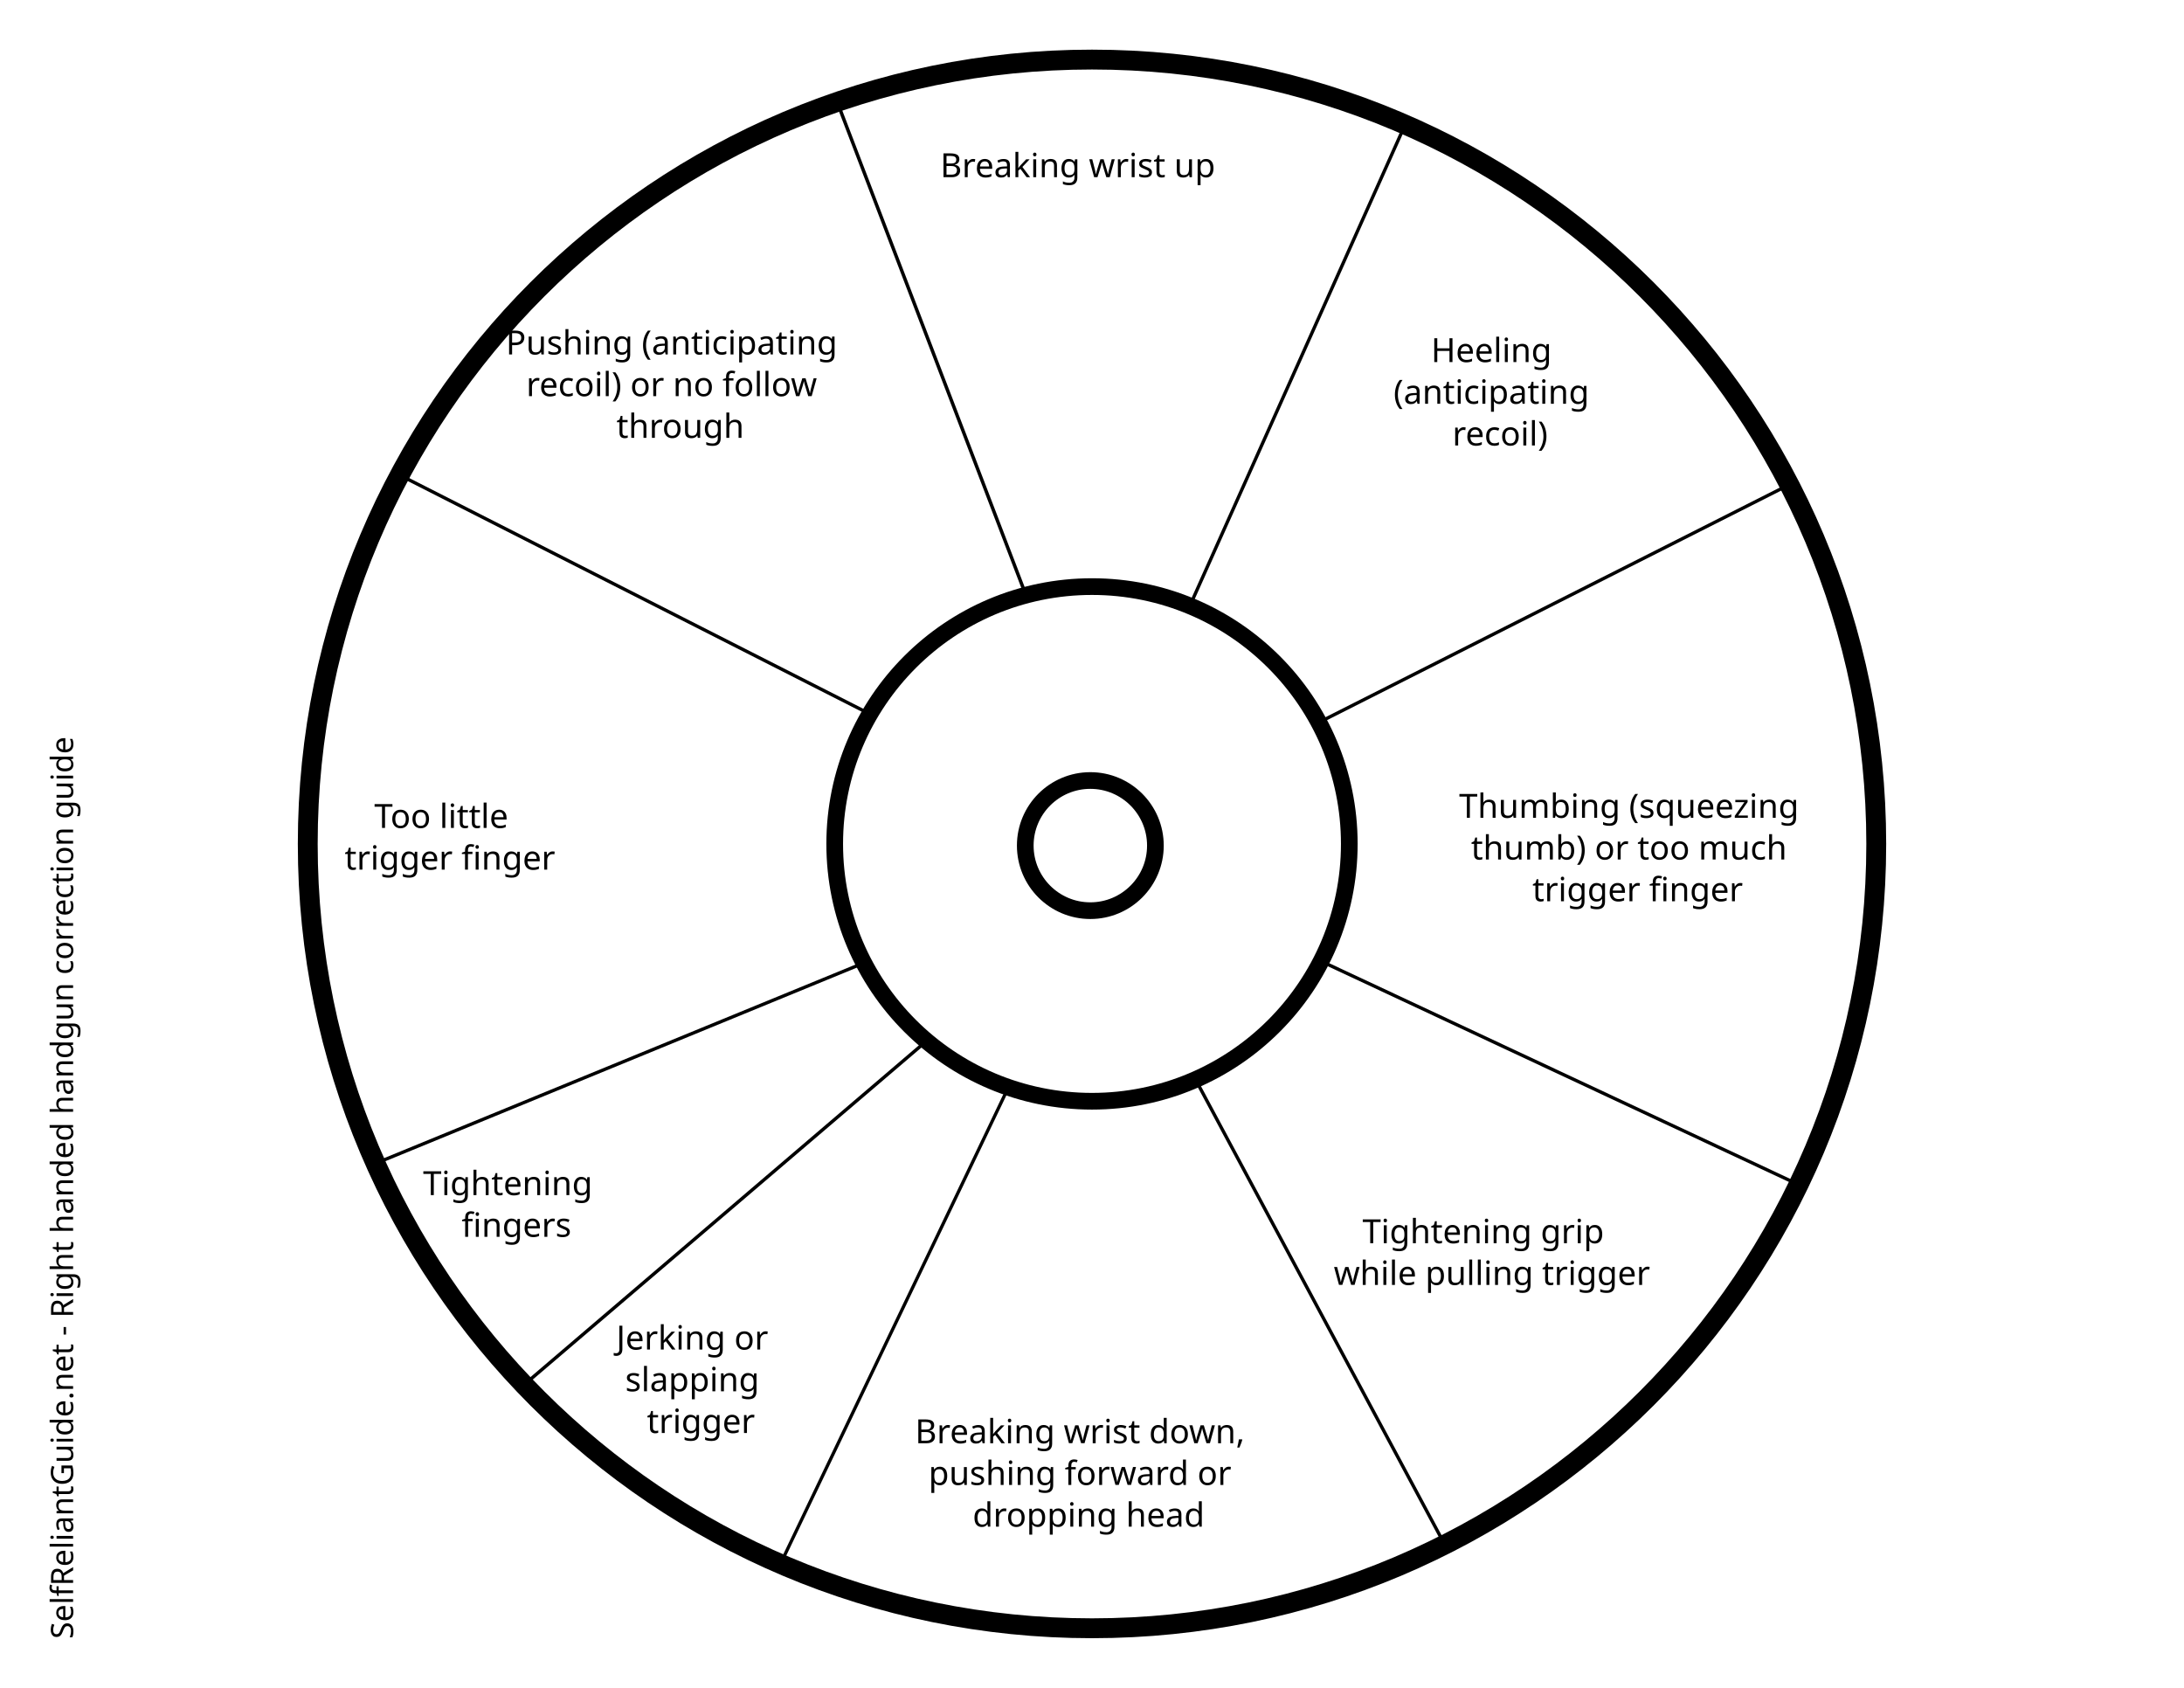
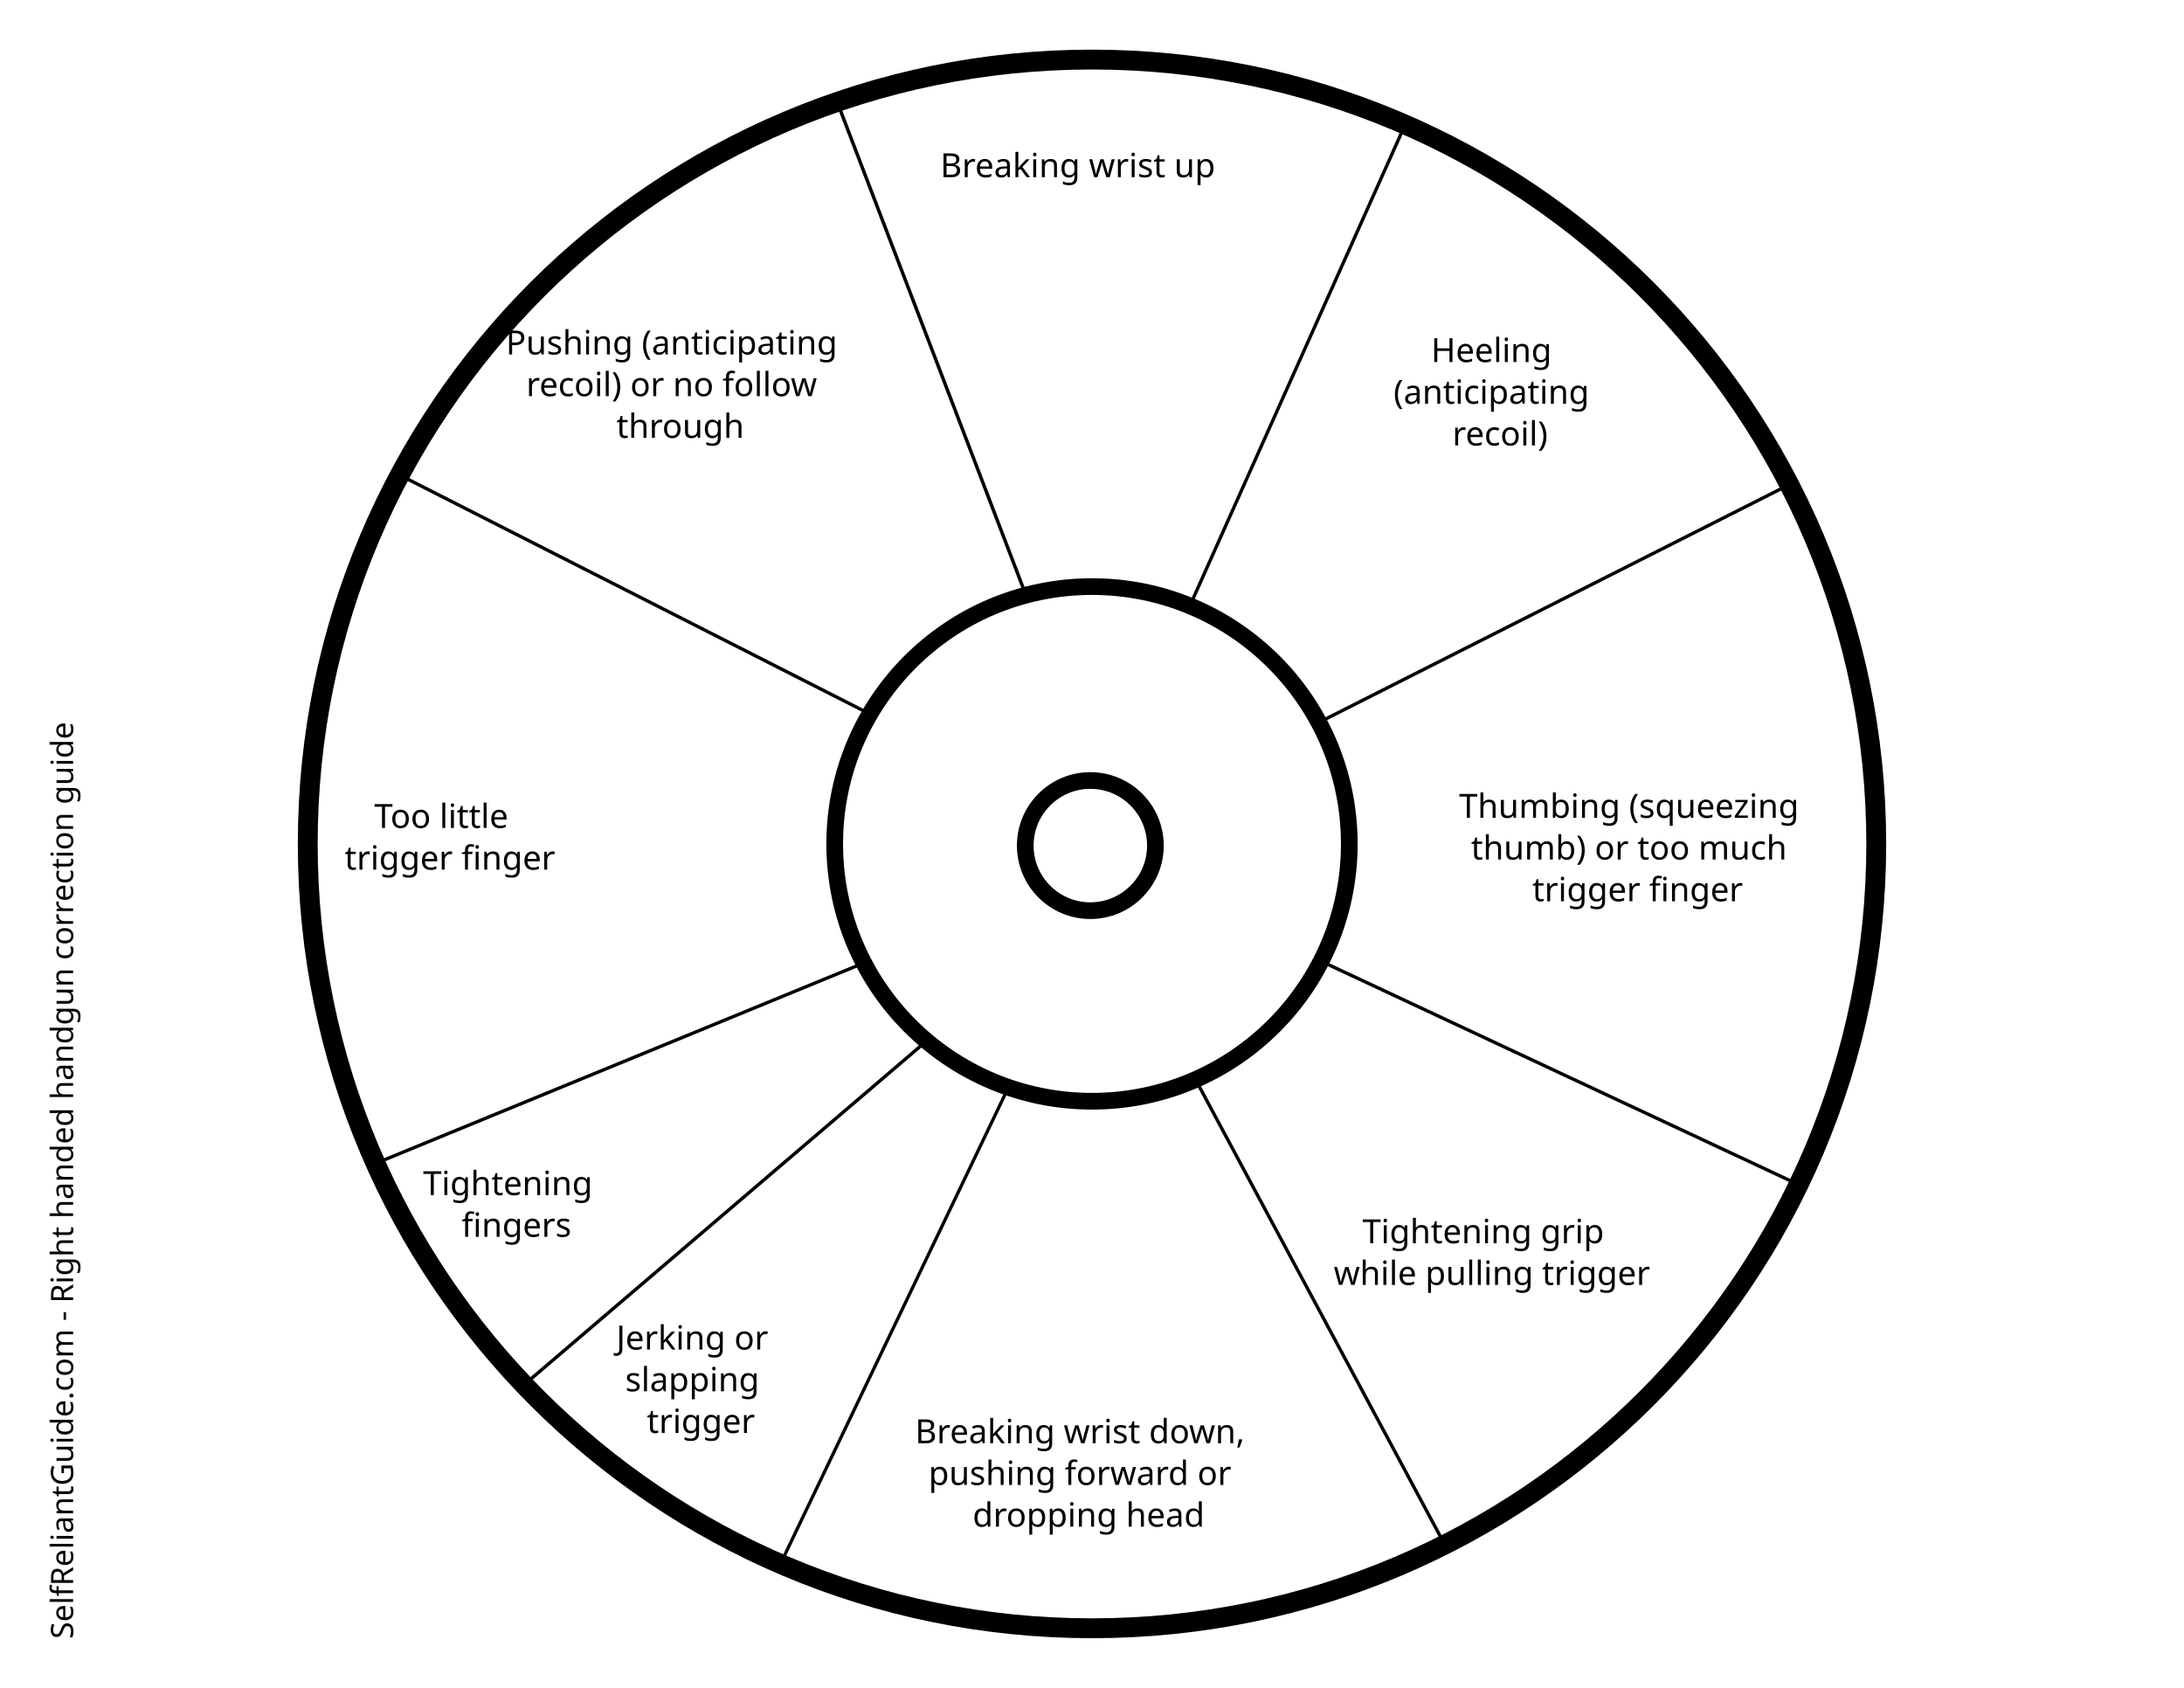
<svg xmlns="http://www.w3.org/2000/svg" width="990" height="765" id="svg2" version="1.1">
  <defs id="defs76" />
  <g id="g7" transform="translate(0,285)">
    <path id="path2387" d="M 842.298,123.393" stroke-miterlimit="4" style="fill:none;stroke:#000000;stroke-width:1.251;stroke-miterlimit:4" />
    <circle id="svg_2" r="77.105" cy="242" cx="320" style="fill:none;stroke:#000000;stroke-width:5" d="m 397.105,242 c 0,42.584 -34.521,77.105 -77.105,77.105 -42.584,0 -77.105,-34.521 -77.105,-77.105 0,-42.584 34.521,-77.105 77.105,-77.105 42.584,0 77.105,34.521 77.105,77.105 z" transform="matrix(1.512605,0,0,1.512605,10.96637,-268.5504)" />
    <circle id="svg_3" r="19.5" cy="242.5" cx="319.5" style="fill:none;stroke:#000000;stroke-width:5" d="m 339,242.5 c 0,10.77 -8.73,19.5 -19.5,19.5 -10.77,0 -19.5,-8.73 -19.5,-19.5 0,-10.77 8.73,-19.5 19.5,-19.5 10.77,0 19.5,8.73 19.5,19.5 z" transform="matrix(1.512605,0,0,1.512605,10.96637,-268.5504)" />
    <circle id="svg_5" r="197.422" cy="242" cx="320" transform="matrix(1.800704,0,0,1.800703,-81.22511,-338.2702)" style="fill:none;stroke:#000000;stroke-width:5" d="m 517.422,242 c 0,109.033 -88.389,197.422 -197.422,197.422 -109.033,0 -197.422,-88.389 -197.422,-197.422 0,-109.033 88.389,-197.422 197.422,-197.422 109.033,0 197.422,88.389 197.422,197.422 z" />
    <path style="fill:none;stroke:#000000;stroke-width:1.513px;stroke-linecap:butt;stroke-linejoin:miter;stroke-opacity:1" d="M 181.965,-69.266 396.573,39.759" id="path3057" />
    <path style="fill:none;stroke:#000000;stroke-width:1.513px;stroke-linecap:butt;stroke-linejoin:miter;stroke-opacity:1" d="M 600.853,40.907 812.018,-65.823" id="path3059" />
    <path style="fill:none;stroke:#000000;stroke-width:1.553px;stroke-linecap:butt;stroke-linejoin:miter;stroke-opacity:1" d="m 379.378,-239.097 85.094,222.335" id="path3061" />
    <path style="fill:none;stroke:#000000;stroke-width:1.513px;stroke-linecap:butt;stroke-linejoin:miter;stroke-opacity:1" d="m 637.577,-229.936 -97.549,218.051" id="path3063" />
    <path style="fill:none;stroke:#000000;stroke-width:1.513px;stroke-linecap:butt;stroke-linejoin:miter;stroke-opacity:1" d="m 599.705,151.08 213.461,99.845" id="path3065" />
    <path style="fill:none;stroke:#000000;stroke-width:1.513px;stroke-linecap:butt;stroke-linejoin:miter;stroke-opacity:1" d="M 171.636,241.744 389.687,152.228" id="path3067" />
    <path style="fill:none;stroke:#000000;stroke-width:1.53px;stroke-linecap:butt;stroke-linejoin:miter;stroke-opacity:1" d="M 234.765,345.023 418.914,187.744" id="path3069" />
    <path style="fill:none;stroke:#000000;stroke-width:1.48px;stroke-linecap:butt;stroke-linejoin:miter;stroke-opacity:1" d="M 355.242,420.792 456.266,209.594" id="path3071" />
    <path style="fill:none;stroke:#000000;stroke-width:1.513px;stroke-linecap:butt;stroke-linejoin:miter;stroke-opacity:1" d="M 653.644,412.742 542.323,205.019" id="path3073" />
    <text xml:space="preserve" style="font-size:15.126px;font-style:normal;font-weight:normal;text-align:center;line-height:125%;letter-spacing:0px;word-spacing:0px;text-anchor:middle;fill:#000000;fill-opacity:1;stroke:none;font-family:Sans" x="327.565" y="326.669" id="text3188">
      <tspan x="327.565" y="326.669" id="tspan3192" style="text-align:center;text-anchor:middle">Jerking or</tspan>
      <tspan x="327.565" y="345.577" id="tspan3194" style="text-align:center;text-anchor:middle">slapping</tspan>
      <tspan x="327.565" y="364.484" id="tspan3252" style="text-align:center;text-anchor:middle">trigger</tspan>
    </text>
    <text xml:space="preserve" style="font-size:15.126px;font-style:normal;font-weight:normal;text-align:center;line-height:125%;letter-spacing:0px;word-spacing:0px;text-anchor:middle;fill:#000000;fill-opacity:1;stroke:none;font-family:Sans" x="243.937" y="256.663" id="text3196">
      <tspan id="tspan3198" x="243.937" y="256.663" style="text-align:center;text-anchor:middle">Tightening</tspan>
      <tspan x="243.937" y="275.571" id="tspan3200" style="text-align:center;text-anchor:middle">fingers</tspan>
    </text>
    <text xml:space="preserve" style="font-size:15.126px;font-style:normal;font-weight:normal;text-align:center;line-height:125%;letter-spacing:0px;word-spacing:0px;text-anchor:middle;fill:#000000;fill-opacity:1;stroke:none;font-family:Sans" x="213.778" y="90.256" id="text3202">
      <tspan x="213.778" y="90.256" id="tspan3206" style="text-align:center;text-anchor:middle">Too little</tspan>
      <tspan x="213.778" y="109.163" id="tspan3210" style="text-align:center;text-anchor:middle">trigger finger</tspan>
    </text>
    <text xml:space="preserve" style="font-size:15.126px;font-style:normal;font-weight:normal;line-height:125%;letter-spacing:0px;word-spacing:0px;fill:#000000;fill-opacity:1;stroke:none;font-family:Sans" x="318.207" y="-124.353" id="text3212">
      <tspan id="tspan3214" x="318.207" y="-124.353" style="text-align:center;text-anchor:middle">Pushing (anticipating</tspan>
      <tspan x="318.207" y="-105.445" id="tspan3216" style="text-align:center;text-anchor:middle">recoil) or no follow</tspan>
      <tspan x="318.207" y="-86.538" id="tspan3218" style="text-align:center;text-anchor:middle">through</tspan>
    </text>
    <text xml:space="preserve" style="font-size:15.126px;font-style:normal;font-weight:normal;line-height:125%;letter-spacing:0px;word-spacing:0px;fill:#000000;fill-opacity:1;stroke:none;font-family:Sans" x="498.392" y="-204.688" id="text3220">
      <tspan id="tspan3222" x="498.392" y="-204.688" style="text-align:center;text-anchor:middle">Breaking wrist up</tspan>
    </text>
    <text xml:space="preserve" style="font-size:15.126px;font-style:normal;font-weight:normal;line-height:125%;letter-spacing:0px;word-spacing:0px;fill:#000000;fill-opacity:1;stroke:none;font-family:Sans" x="689.809" y="-120.91" id="text3224">
      <tspan id="tspan3226" x="689.809" y="-120.91" style="text-align:center;text-anchor:middle">Heeling</tspan>
      <tspan x="689.809" y="-102.002" id="tspan3244" style="text-align:center;text-anchor:middle">(anticipating</tspan>
      <tspan x="689.809" y="-83.095" id="tspan3228" style="text-align:center;text-anchor:middle">recoil)</tspan>
    </text>
    <text xml:space="preserve" style="font-size:15.126px;font-style:normal;font-weight:normal;line-height:125%;letter-spacing:0px;word-spacing:0px;fill:#000000;fill-opacity:1;stroke:none;font-family:Sans" x="752.176" y="85.665" id="text3230">
      <tspan id="tspan3232" x="752.176" y="85.665" style="text-align:center;text-anchor:middle">Thumbing (squeezing</tspan>
      <tspan x="752.176" y="104.573" id="tspan3234" style="text-align:center;text-anchor:middle">thumb) or too much</tspan>
      <tspan x="752.176" y="123.48" id="tspan3236" style="text-align:center;text-anchor:middle">trigger finger</tspan>
    </text>
    <text xml:space="preserve" style="font-size:15.126px;font-style:normal;font-weight:normal;text-align:center;line-height:125%;letter-spacing:0px;word-spacing:0px;text-anchor:middle;fill:#000000;fill-opacity:1;stroke:none;font-family:Sans" x="686.118" y="278.468" id="text3238">
      <tspan id="tspan3240" x="686.118" y="278.468" style="text-align:center;text-anchor:middle">Tightening grip</tspan>
      <tspan x="686.118" y="297.376" id="tspan3242" style="text-align:center;text-anchor:middle">while pulling trigger</tspan>
    </text>
    <text xml:space="preserve" style="font-size:15.126px;font-style:normal;font-weight:normal;text-align:center;line-height:125%;letter-spacing:0px;word-spacing:0px;text-anchor:middle;fill:#000000;fill-opacity:1;stroke:none;font-family:Sans" x="503.303" y="369.132" id="text3256">
      <tspan id="tspan3258" x="503.303" y="369.132">Breaking wrist down,</tspan>
      <tspan x="503.303" y="388.039" id="tspan3260">pushing forward or</tspan>
      <tspan x="503.303" y="406.947" id="tspan3262">dropping head</tspan>
    </text>
    <text xml:space="preserve" style="font-size:14px;font-style:normal;font-weight:normal;text-align:start;line-height:125%;letter-spacing:0px;word-spacing:0px;writing-mode:lr-tb;text-anchor:start;fill:#000000;fill-opacity:1;stroke:none;font-family:Sans" x="-457.791" y="33.137" id="text3179" transform="matrix(0,-1,1,0,0,0)">
-       <tspan id="tspan3181" x="-457.791" y="33.137" style="font-size:14px;text-align:start;text-anchor:start">SelfReliantGuide.net - Right handed handgun correction guide</tspan>
+       <tspan id="tspan3181" x="-457.791" y="33.137" style="font-size:14px;text-align:start;text-anchor:start">SelfReliantGuide.com - Right handed handgun correction guide</tspan>
    </text>
  </g>
</svg>
